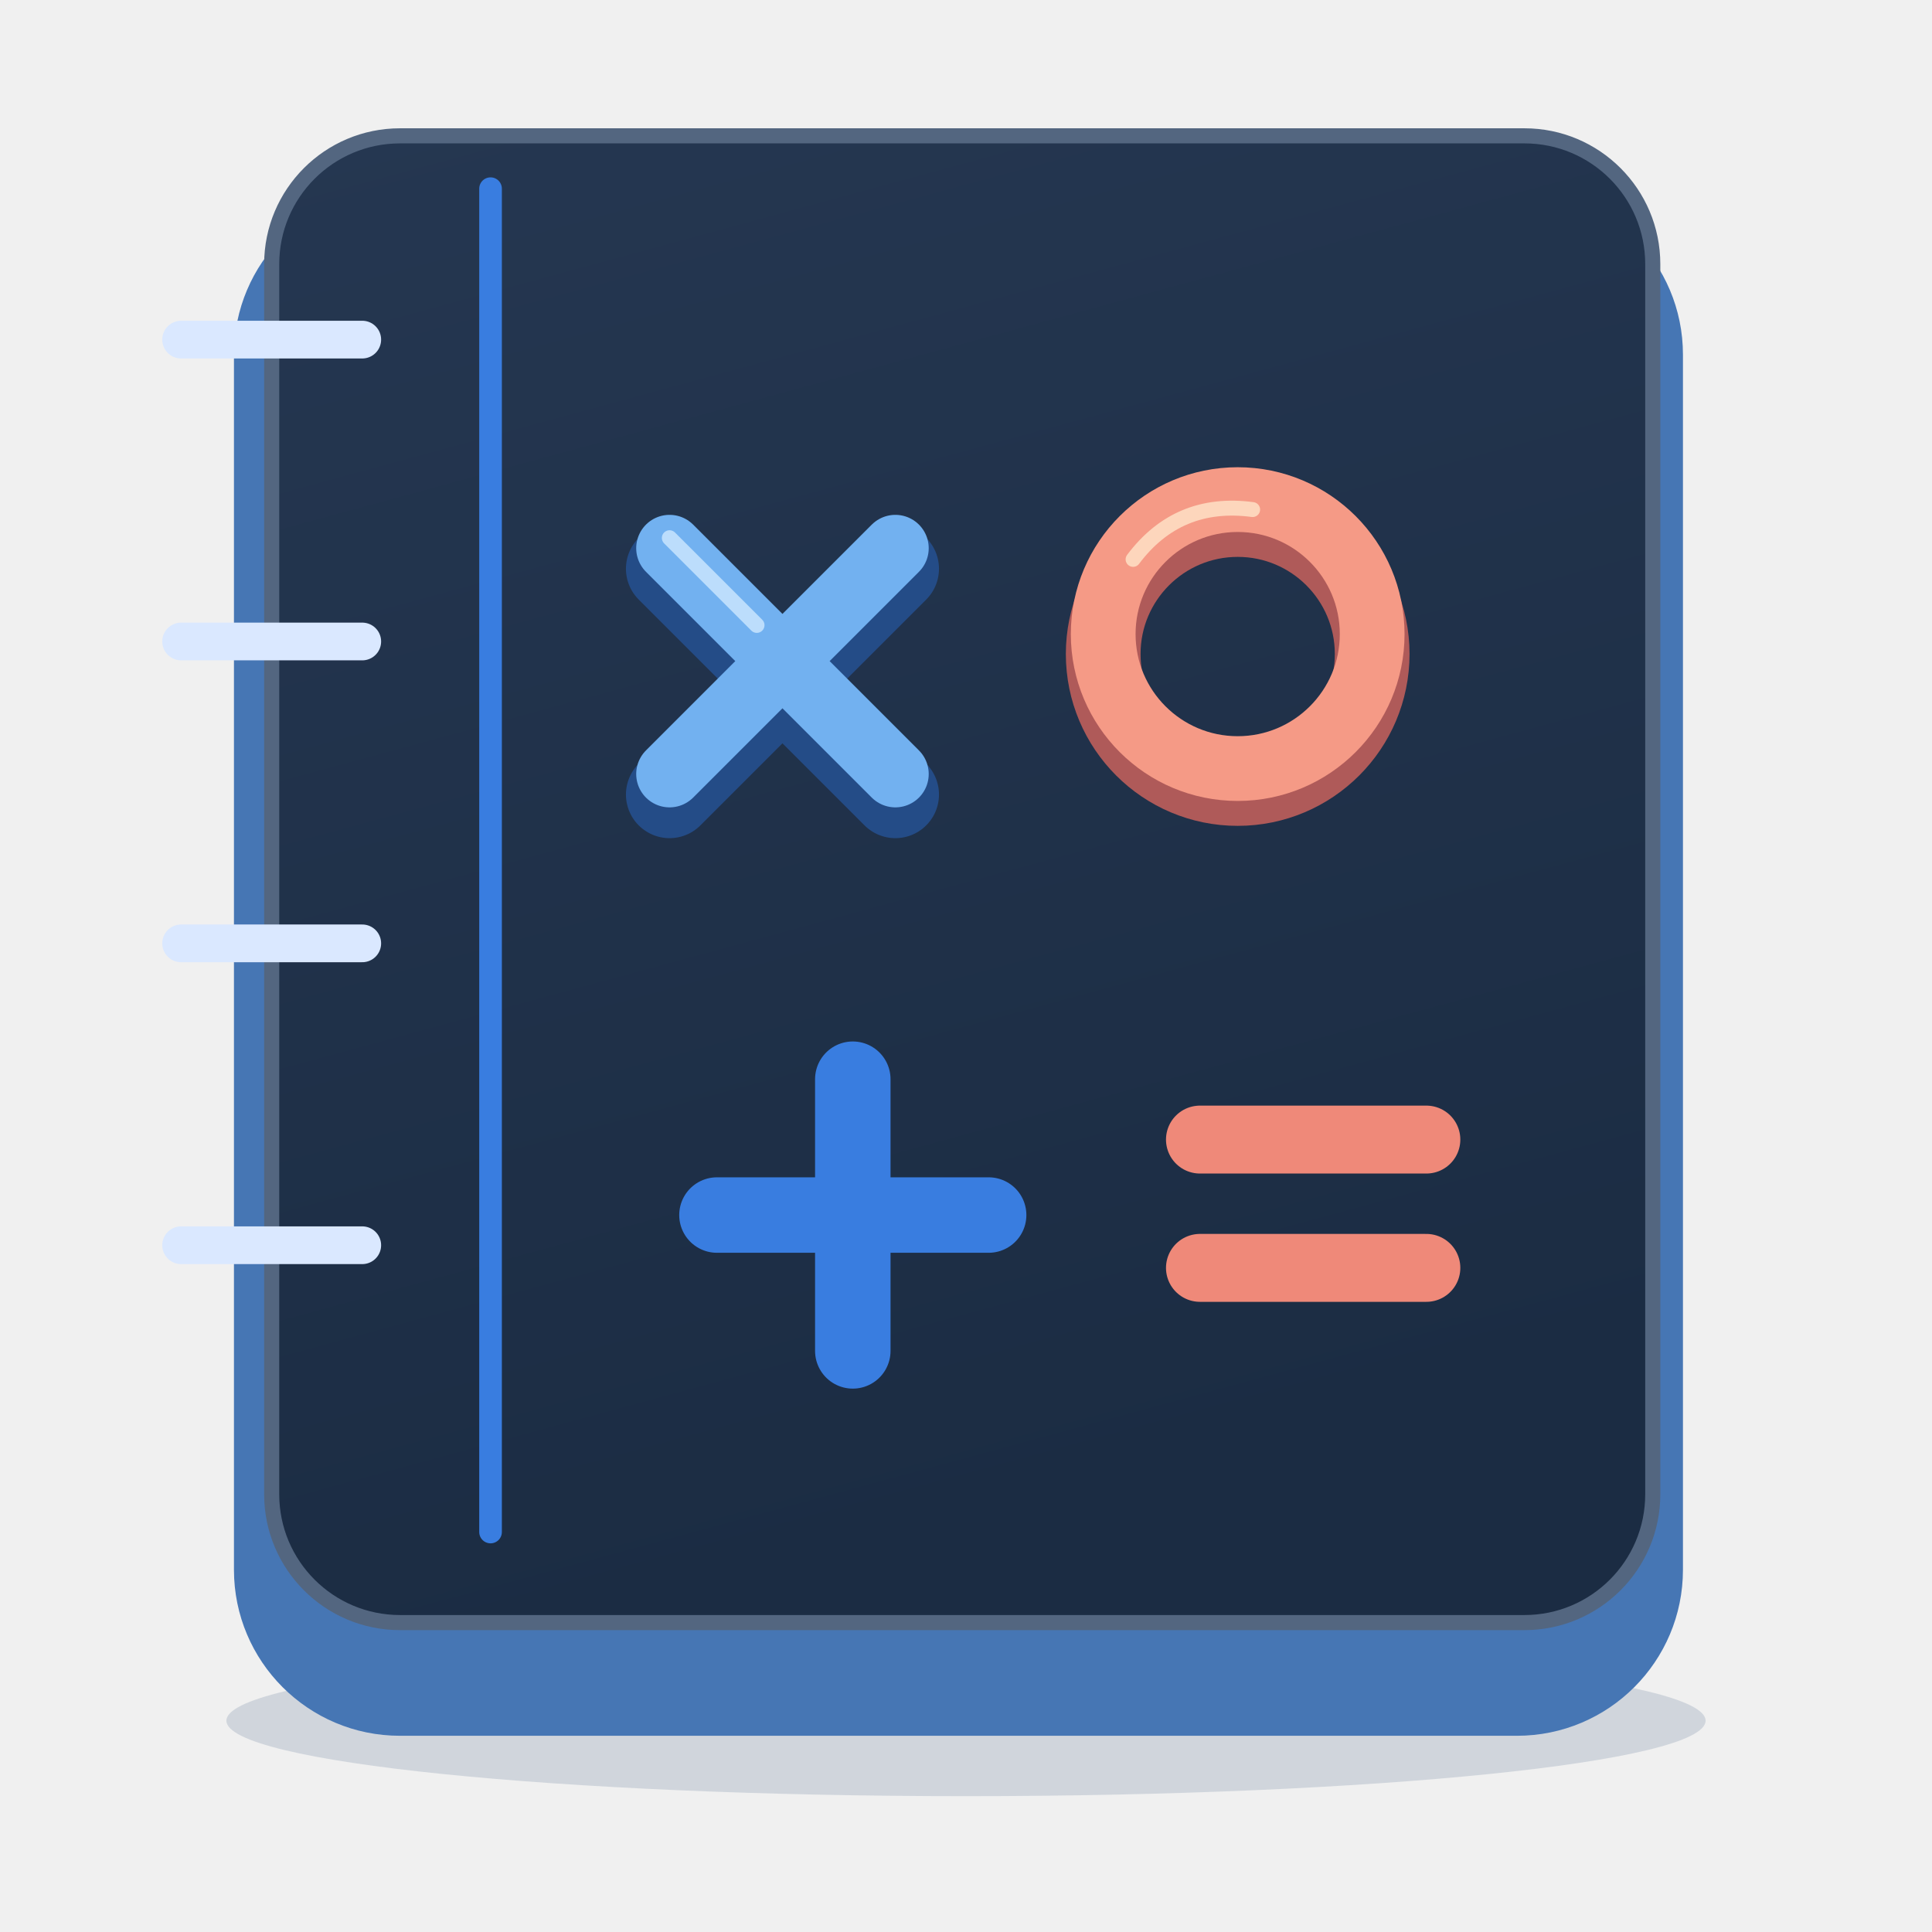
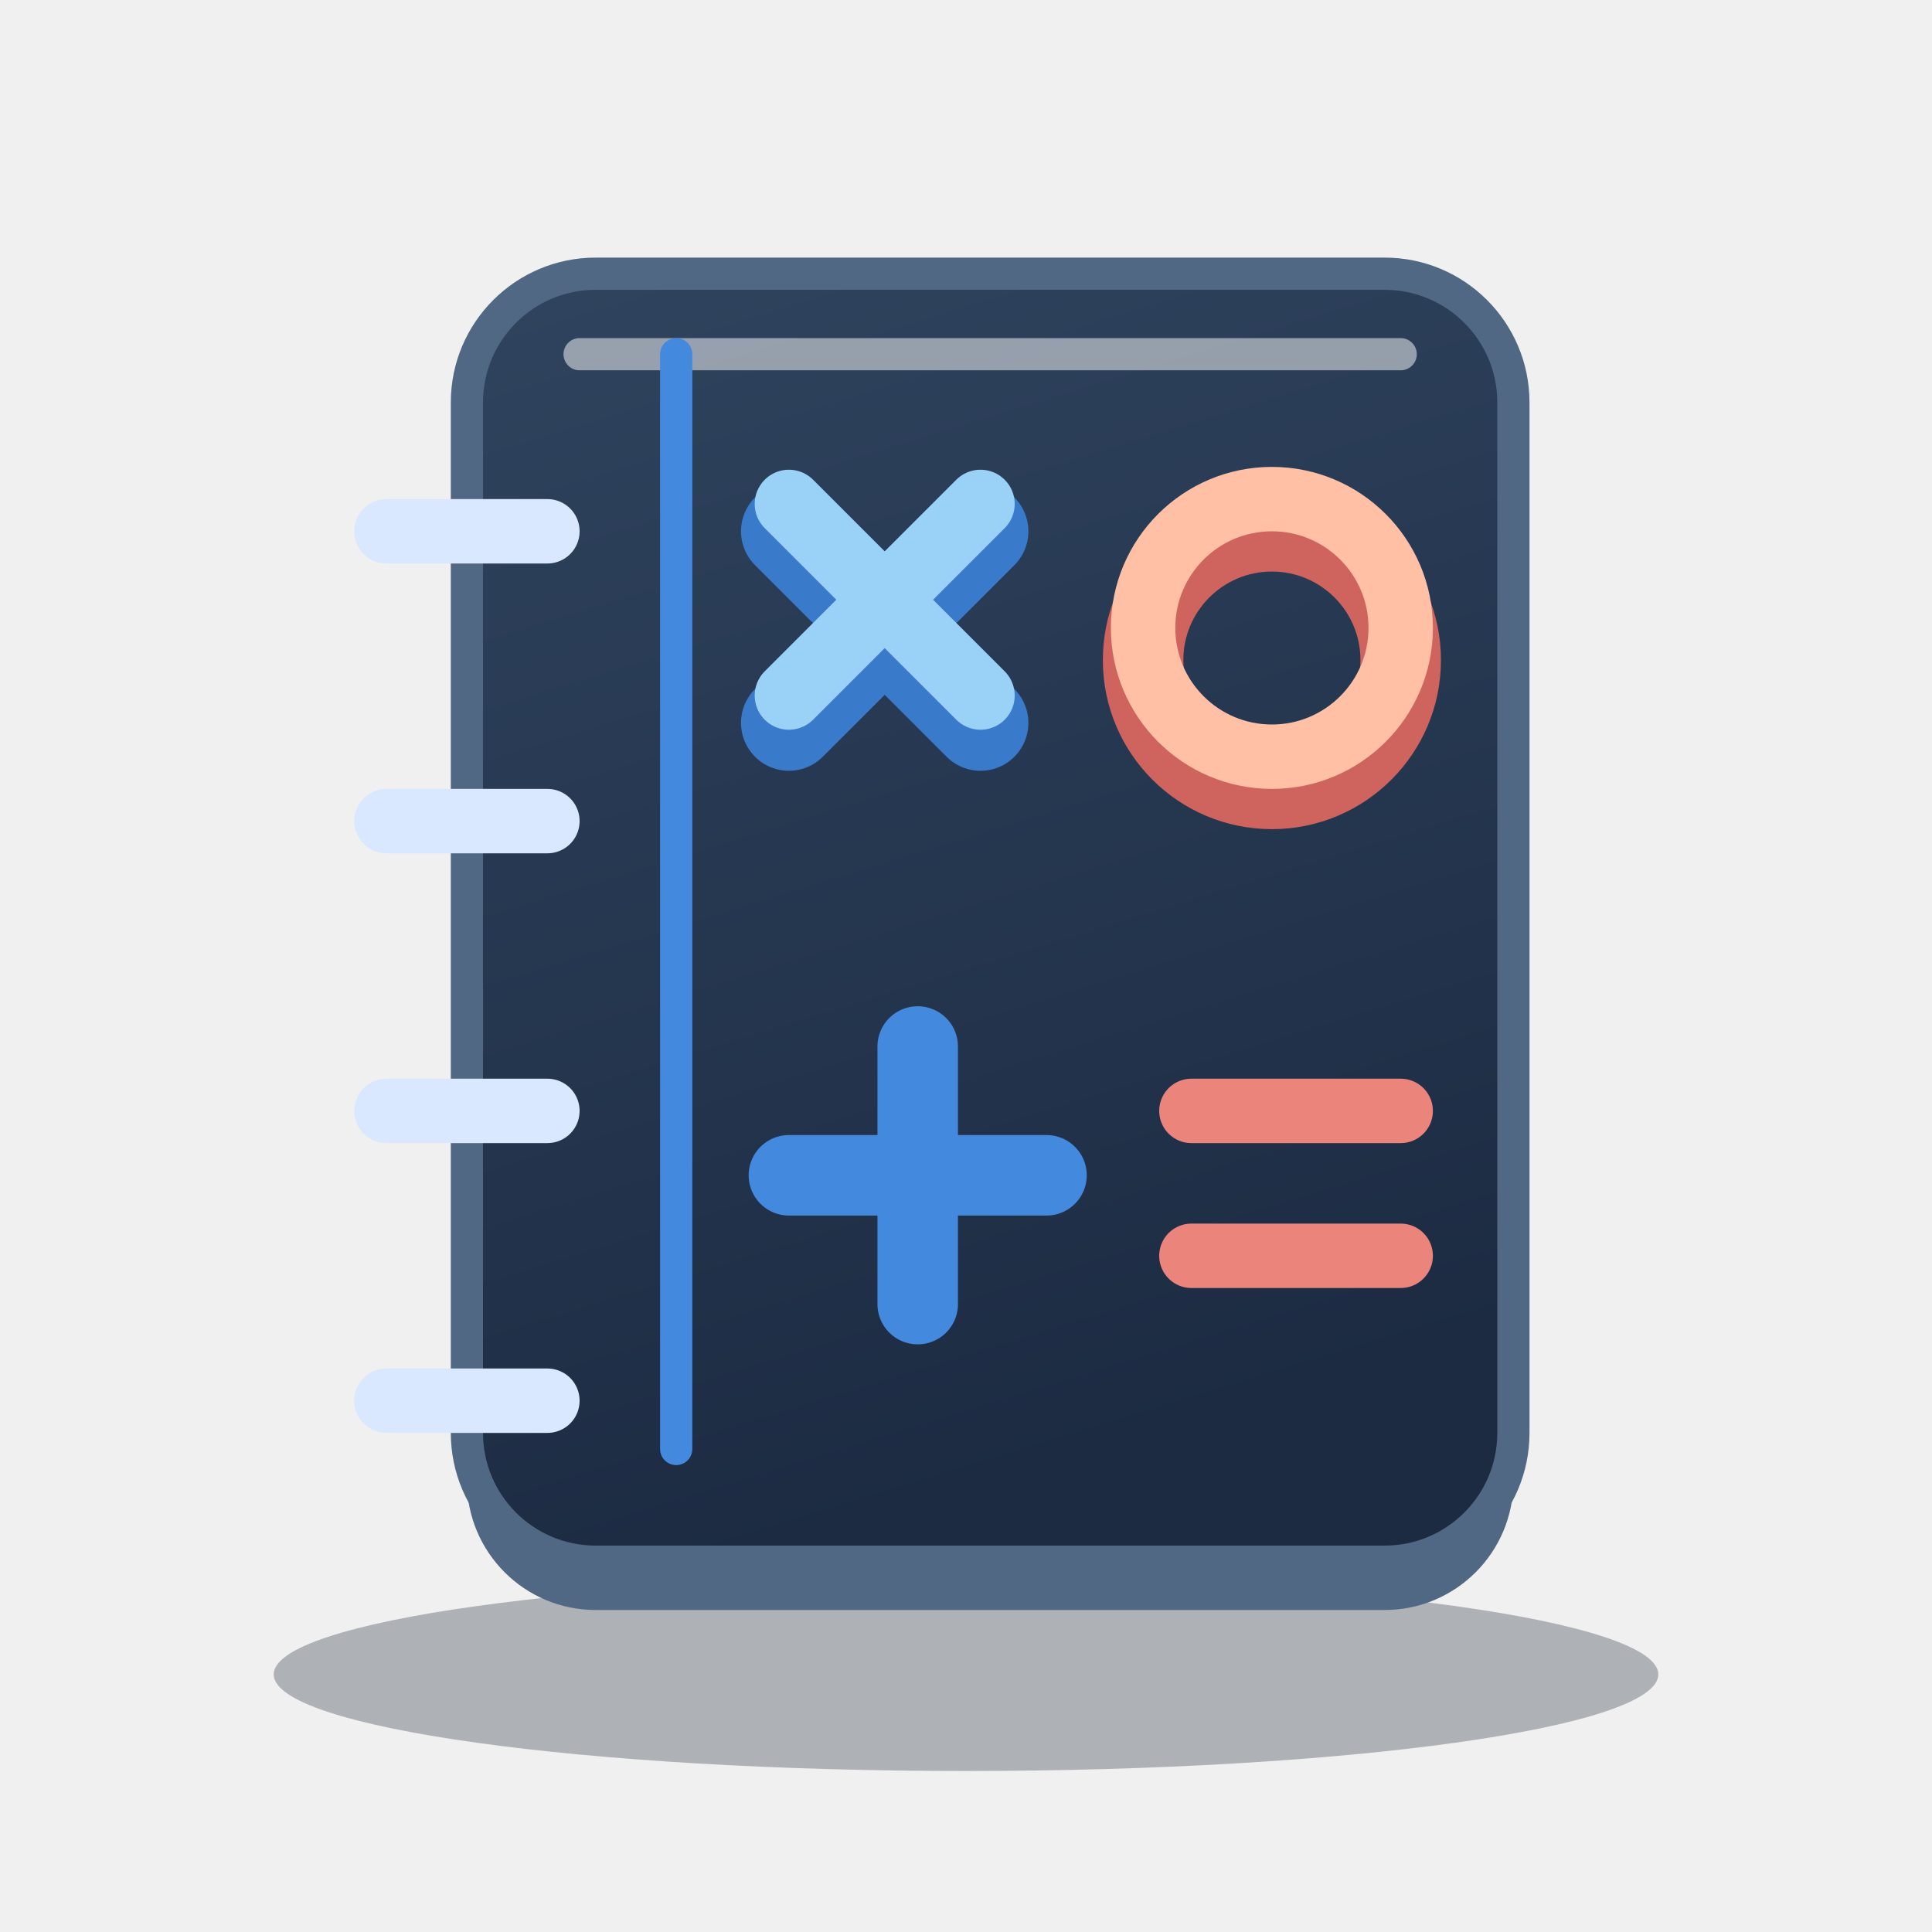
- <svg xmlns="http://www.w3.org/2000/svg" width="256" height="256" viewBox="0 0 256 256">
+ <svg xmlns="http://www.w3.org/2000/svg" width="120" height="120" viewBox="0 0 120 120">
  <defs>
    <linearGradient id="paper" x1="0" y1="0" x2=".25" y2="1">
-       <stop offset="0" stop-color="#253751" />
-       <stop offset="1" stop-color="#1B2C43" />
+       <stop stop-color="#30445F" />
+       <stop offset="1" stop-color="#1C2B42" />
+     </linearGradient>
+     <linearGradient id="blue" x1="0" y1="0" x2=".25" y2="1">
+       <stop stop-color="#9AD2F7" />
+       <stop offset="1" stop-color="#397ACB" />
+     </linearGradient>
+     <linearGradient id="coral" x1="0" y1="0" x2=".25" y2="1">
+       <stop stop-color="#FFC0A5" />
+       <stop offset="1" stop-color="#CF645F" />
+     </linearGradient>
+     <linearGradient id="gold" x1="0" y1="0" x2=".25" y2="1">
+       <stop stop-color="#FFE7AD" />
+       <stop offset="1" stop-color="#D7A04A" />
+     </linearGradient>
+     <linearGradient id="mint" x1="0" y1="0" x2=".25" y2="1">
+       <stop stop-color="#B7EACD" />
+       <stop offset="1" stop-color="#4D9E85" />
+     </linearGradient>
+     <linearGradient id="violet" x1="0" y1="0" x2=".25" y2="1">
+       <stop stop-color="#DCD2FA" />
+       <stop offset="1" stop-color="#8470C2" />
+     </linearGradient>
+     <linearGradient id="cyan" x1="0" y1="0" x2=".25" y2="1">
+       <stop stop-color="#B8EDF1" />
+       <stop offset="1" stop-color="#4AA3BF" />
    </linearGradient>
    <linearGradient id="wood" x1="0" y1="0" x2=".25" y2="1">
-       <stop offset="0" stop-color="#96704E" />
-       <stop offset="1" stop-color="#674D39" />
+       <stop stop-color="#9F7754" />
+       <stop offset="1" stop-color="#6C4F3C" />
    </linearGradient>
-     <linearGradient id="blue" x1="0" y1="0" x2=".25" y2="1">
-       <stop offset="0" stop-color="#7BBFF3" />
-       <stop offset="1" stop-color="#3974CD" />
+     <linearGradient id="metal" x1="0" y1="0" x2=".25" y2="1">
+       <stop stop-color="#DBEAF2" />
+       <stop offset="1" stop-color="#6386A8" />
    </linearGradient>
-     <linearGradient id="coral" x1="0" y1="0" x2=".25" y2="1">
-       <stop offset="0" stop-color="#FFB79B" />
-       <stop offset="1" stop-color="#D36663" />
+     <linearGradient id="ink" x1="0" y1="0" x2=".25" y2="1">
+       <stop stop-color="#62788E" />
+       <stop offset="1" stop-color="#20364F" />
    </linearGradient>
-     <linearGradient id="gold" x1="0" y1="0" x2=".25" y2="1">
-       <stop offset="0" stop-color="#FFE3A0" />
-       <stop offset="1" stop-color="#D69A4B" />
-     </linearGradient>
-     <linearGradient id="mint" x1="0" y1="0" x2=".25" y2="1">
-       <stop offset="0" stop-color="#AAE2C9" />
-       <stop offset="1" stop-color="#58A891" />
-     </linearGradient>
-     <linearGradient id="violet" x1="0" y1="0" x2=".25" y2="1">
-       <stop offset="0" stop-color="#CBC0F6" />
-       <stop offset="1" stop-color="#8574C2" />
-     </linearGradient>
-     <linearGradient id="darkstone" x1="0" y1="0" x2=".25" y2="1">
-       <stop offset="0" stop-color="#64748E" />
-       <stop offset="1" stop-color="#1C2D46" />
-     </linearGradient>
-     <linearGradient id="whitestone" x1="0" y1="0" x2=".25" y2="1">
-       <stop offset="0" stop-color="#FFFDF3" />
-       <stop offset="1" stop-color="#C5D6E5" />
-     </linearGradient>
-     <linearGradient id="jade" x1="0" y1="0" x2=".25" y2="1">
-       <stop offset="0" stop-color="#285D58" />
-       <stop offset="1" stop-color="#1B3D41" />
-     </linearGradient>
-     <linearGradient id="night" x1="0" y1="0" x2=".25" y2="1">
-       <stop offset="0" stop-color="#365983" />
-       <stop offset="1" stop-color="#182C49" />
-     </linearGradient>
-     <linearGradient id="glow" x1="0" y1="0" x2=".25" y2="1">
-       <stop offset="0" stop-color="#FFF5CA" />
-       <stop offset="1" stop-color="#F1C16D" />
-     </linearGradient>
-     <linearGradient id="tile" x1="0" y1="0" x2=".25" y2="1">
-       <stop offset="0" stop-color="#304D70" />
-       <stop offset="1" stop-color="#1D314B" />
+     <linearGradient id="ivory" x1="0" y1="0" x2=".25" y2="1">
+       <stop stop-color="#FFF8E7" />
+       <stop offset="1" stop-color="#C9D8E6" />
    </linearGradient>
  </defs>
-   <ellipse cx="128" cy="228" rx="98" ry="10" fill="#193D6C" opacity="0.15" />
-   <rect x="31" y="25" width="192" height="205" rx="22" fill="#4676B4" stroke="none" stroke-width="2" />
-   <rect x="36" y="18" width="183" height="197" rx="17" fill="url(#paper)" stroke="#536680" stroke-width="2" />
-   <path d="M65 25V203" fill="none" stroke="#397DE0" stroke-width="3" opacity="1" stroke-linecap="round" stroke-linejoin="round" />
-   <path d="M48 45H24" fill="none" stroke="#DAE8FF" stroke-width="5" opacity="1" stroke-linecap="round" stroke-linejoin="round" />
-   <path d="M48 85H24" fill="none" stroke="#DAE8FF" stroke-width="5" opacity="1" stroke-linecap="round" stroke-linejoin="round" />
-   <path d="M48 125H24" fill="none" stroke="#DAE8FF" stroke-width="5" opacity="1" stroke-linecap="round" stroke-linejoin="round" />
-   <path d="M48 165H24" fill="none" stroke="#DAE8FF" stroke-width="5" opacity="1" stroke-linecap="round" stroke-linejoin="round" />
-   <g transform="translate(69 57) scale(0.68) rotate(0)">
-     <path d="M29 27L73 71M73 27L29 71" fill="none" stroke="#244C87" stroke-width="17" opacity="1" stroke-linecap="round" stroke-linejoin="round" />
-     <path d="M29 23L73 67M73 23L29 67" fill="none" stroke="#72B1F0" stroke-width="13" opacity="1" stroke-linecap="round" stroke-linejoin="round" />
-     <path d="M29 21L46 38" fill="none" stroke="#CEE8FF" stroke-width="3" opacity="0.8" stroke-linecap="round" stroke-linejoin="round" />
+   <ellipse cx="60" cy="104" rx="43" ry="6" fill="#050F21" opacity="0.28" />
+   <g transform="translate(10 9) scale(1) rotate(0 50 50)">
+     <rect x="19" y="11" width="65" height="80" rx="8" fill="#516884" stroke="none" stroke-width="2" />
+     <rect x="19" y="8" width="65" height="80" rx="8" fill="url(#paper)" stroke="#516884" stroke-width="2" />
+     <path d="M26 13H77" fill="none" stroke="#FFFFFF" stroke-width="2" stroke-linecap="round" stroke-linejoin="round" opacity="0.5" />
+     <path d="M32 13V81" fill="none" stroke="#438ADF" stroke-width="2" stroke-linecap="round" stroke-linejoin="round" opacity="1" />
+     <path d="M14 24H24" fill="none" stroke="#DAE8FF" stroke-width="4" stroke-linecap="round" stroke-linejoin="round" opacity="1" />
+     <path d="M14 42H24" fill="none" stroke="#DAE8FF" stroke-width="4" stroke-linecap="round" stroke-linejoin="round" opacity="1" />
+     <path d="M14 60H24" fill="none" stroke="#DAE8FF" stroke-width="4" stroke-linecap="round" stroke-linejoin="round" opacity="1" />
+     <path d="M14 78H24" fill="none" stroke="#DAE8FF" stroke-width="4" stroke-linecap="round" stroke-linejoin="round" opacity="1" />
+     <g transform="translate(39 24) scale(0.85) rotate(0 50 50)">
+       <path d="M0 0L14 14M14 0L0 14" fill="none" stroke="#397ACB" stroke-width="7" stroke-linecap="round" stroke-linejoin="round" opacity="1" />
+       <path d="M0 -2L14 12M14 -2L0 12" fill="none" stroke="#9AD2F7" stroke-width="5" stroke-linecap="round" stroke-linejoin="round" opacity="1" />
+     </g>
+     <circle cx="69" cy="32" r="8" fill="none" stroke="#CF645F" stroke-width="5" />
+     <circle cx="69" cy="30" r="8" fill="none" stroke="#FFC0A5" stroke-width="4" />
+     <path d="M39 64H55M47 56V72" fill="none" stroke="#438ADF" stroke-width="5" stroke-linecap="round" stroke-linejoin="round" opacity="1" />
+     <path d="M64 60H77M64 69H77" fill="none" stroke="#EB857C" stroke-width="4" stroke-linecap="round" stroke-linejoin="round" opacity="1" />
  </g>
-   <g transform="translate(131 53) scale(0.66) rotate(0)">
-     <circle cx="50" cy="51" r="27" fill="none" stroke="#AF5A59" stroke-width="15" />
-     <circle cx="50" cy="47" r="27" fill="none" stroke="#F59A86" stroke-width="13" />
-     <path d="M29 32Q38 20 53 22" fill="none" stroke="#FFE5C9" stroke-width="3" opacity="0.8" stroke-linecap="round" stroke-linejoin="round" />
-   </g>
-   <path d="M95 161H131M113 143V179" fill="none" stroke="#397DE0" stroke-width="10" opacity="1" stroke-linecap="round" stroke-linejoin="round" />
-   <path d="M159 151H189M159 168H189" fill="none" stroke="#EF8979" stroke-width="9" opacity="1" stroke-linecap="round" stroke-linejoin="round" />
</svg>
